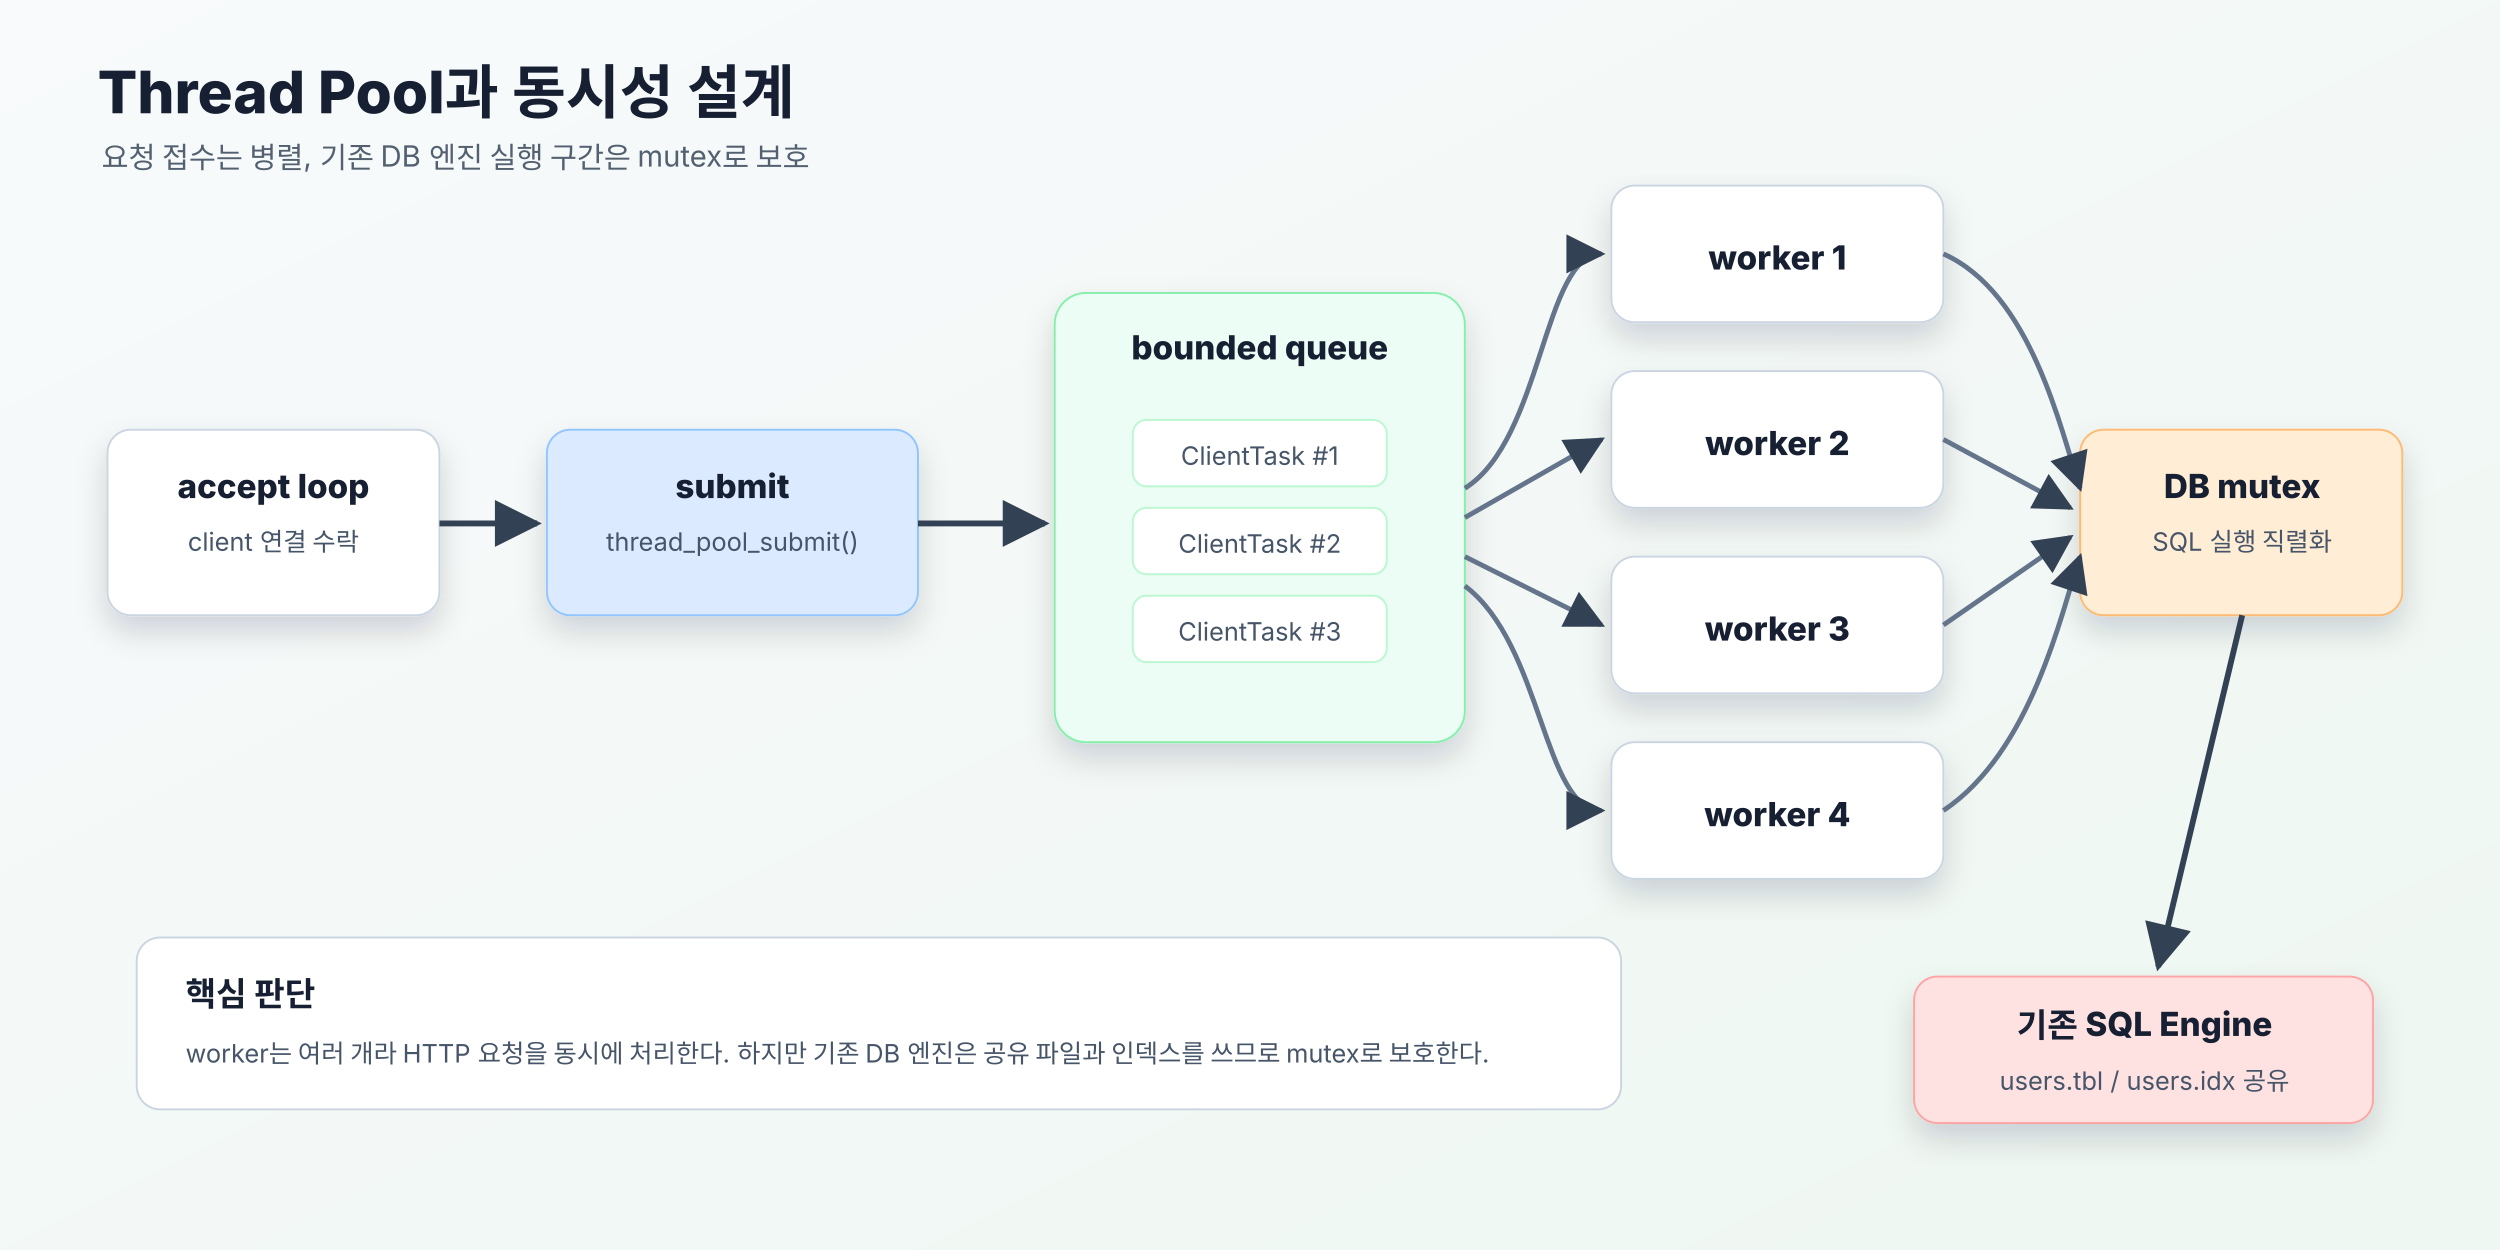
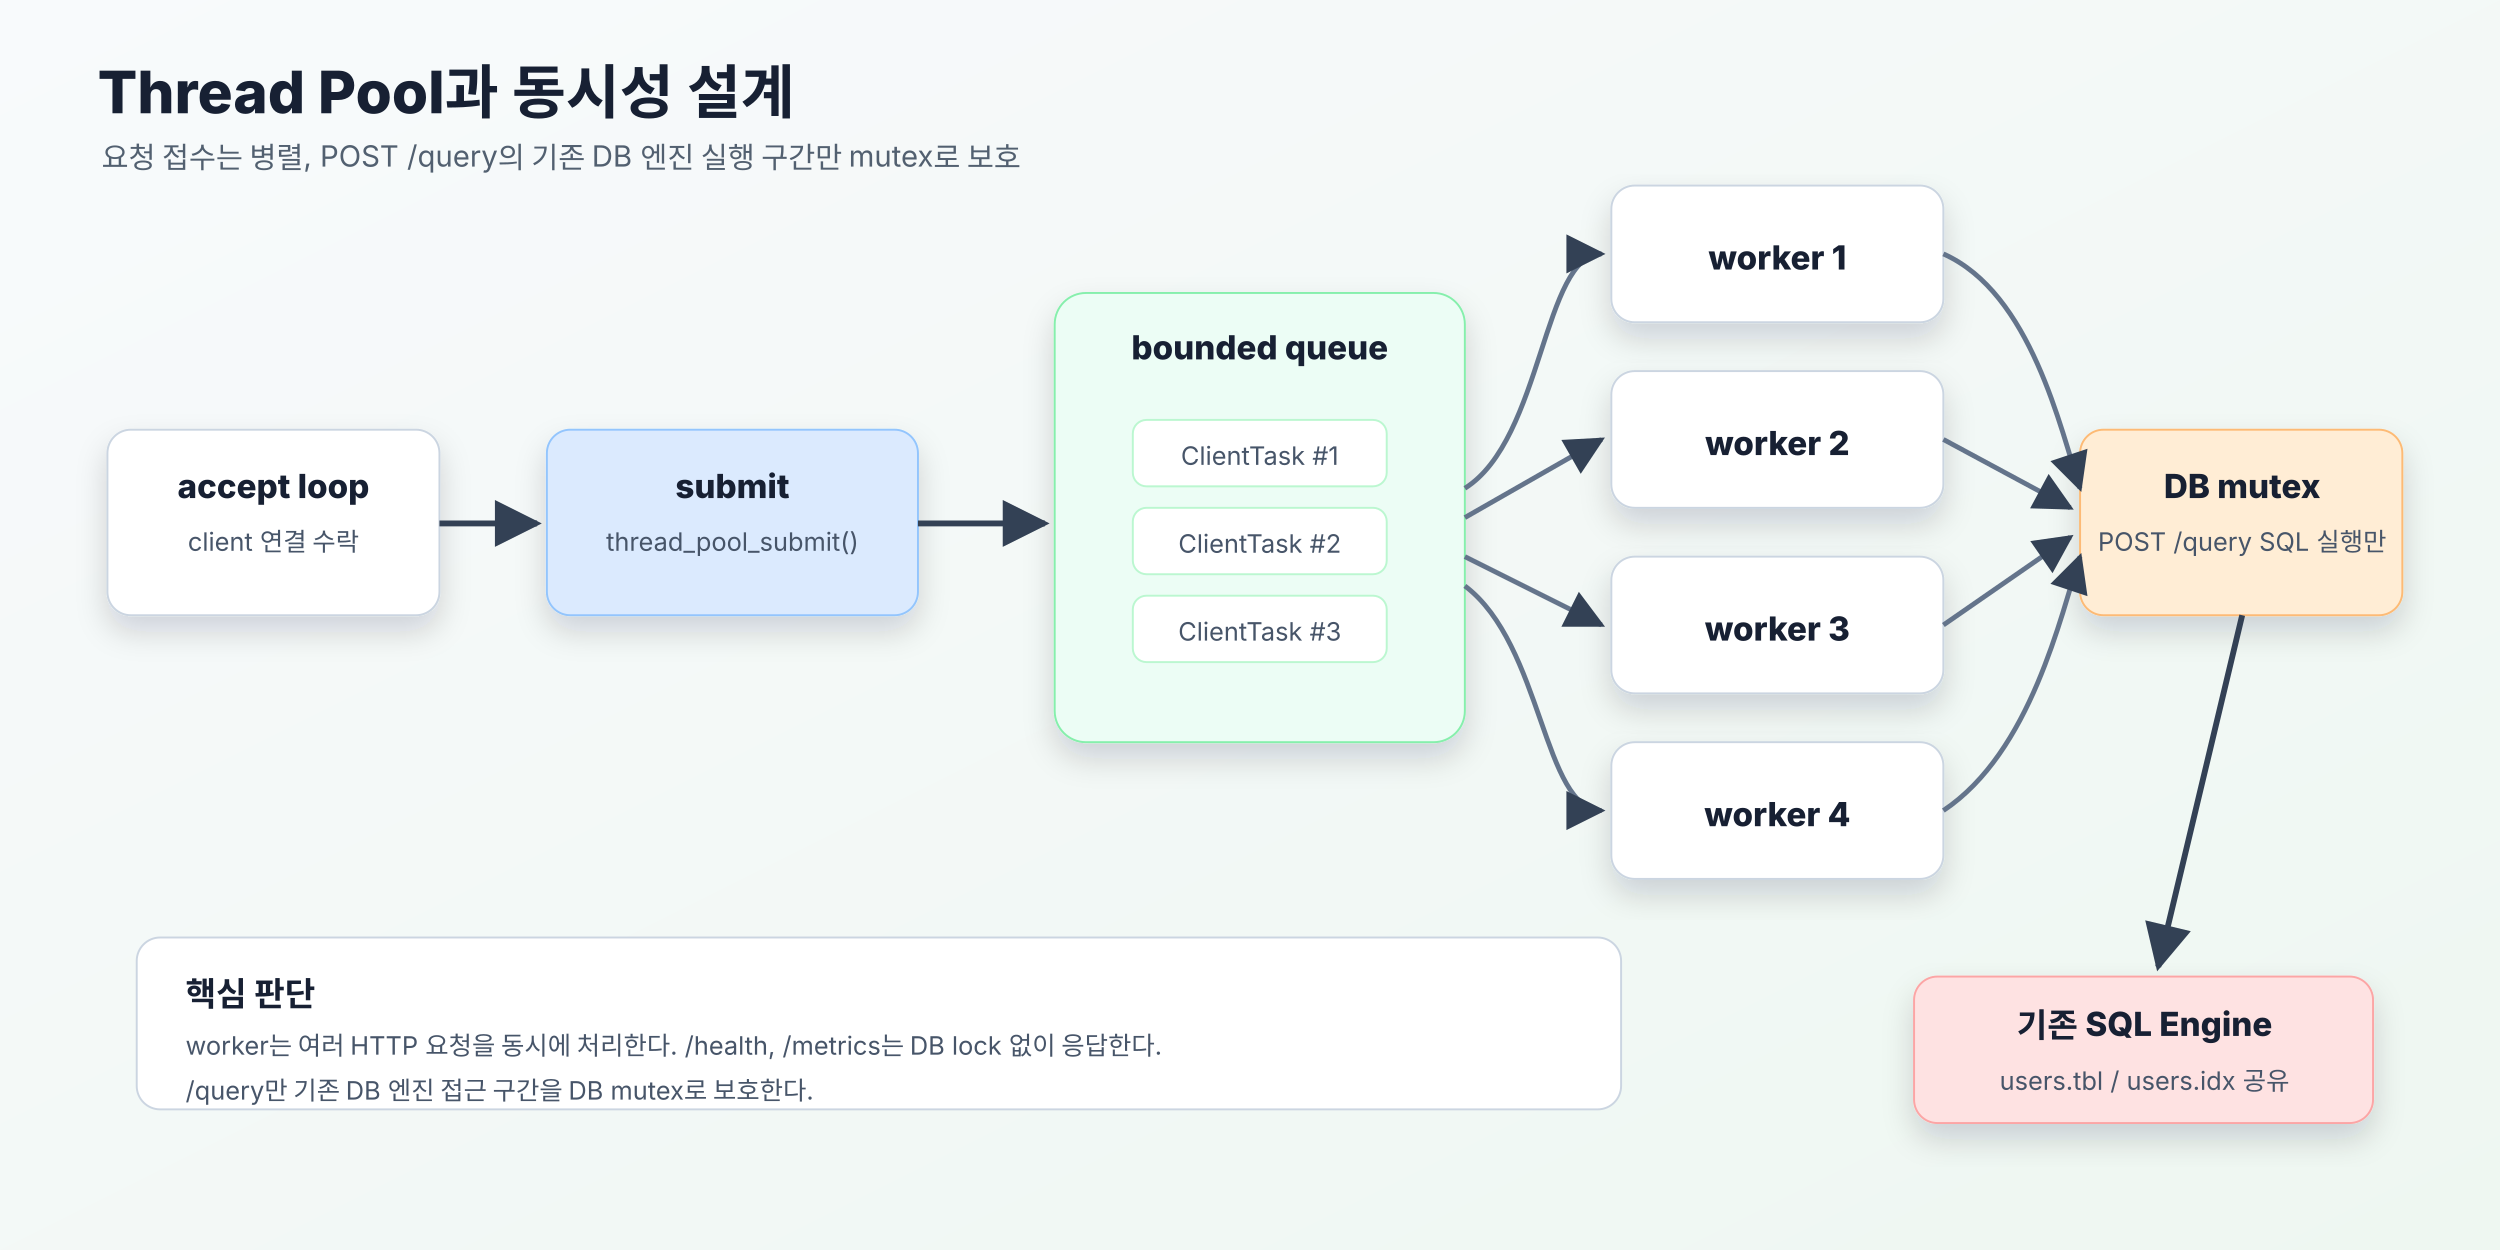
<svg xmlns="http://www.w3.org/2000/svg" width="1280" height="640" viewBox="0 0 1280 640" role="img" aria-label="Thread Pool과 동시성 설계">
  <defs>
    <linearGradient id="bg" x1="0" y1="0" x2="1" y2="1">
      <stop offset="0%" stop-color="#f8fafc" />
      <stop offset="100%" stop-color="#eef7f1" />
    </linearGradient>
    <filter id="shadow" x="-20%" y="-20%" width="140%" height="150%">
      <feDropShadow dx="0" dy="8" stdDeviation="8" flood-color="#111827" flood-opacity="0.16" />
    </filter>
    <marker id="arrow" viewBox="0 0 10 10" refX="9" refY="5" markerWidth="8" markerHeight="8" orient="auto">
      <path d="M 0 0 L 10 5 L 0 10 z" fill="#334155" />
    </marker>
    <style>
      text { font-family: "Malgun Gothic", "Apple SD Gothic Neo", Inter, sans-serif; fill:#172033; }
      .title { font-size: 30px; font-weight: 800; }
      .sub { font-size: 15px; fill:#526070; }
      .label { font-size: 17px; font-weight: 800; }
      .small { font-size: 13px; fill:#475569; }
      .arrow { stroke:#334155; stroke-width:3; fill:none; marker-end:url(#arrow); }
      .thin { stroke:#64748b; stroke-width:2.5; fill:none; marker-end:url(#arrow); }
    </style>
  </defs>
  <rect width="1280" height="640" fill="url(#bg)" />
  <text x="50" y="58" class="title">Thread Pool과 동시성 설계</text>
-   <text x="52" y="86" class="sub">요청 접수는 병렬, 기존 DB 엔진 실행 구간은 mutex로 보호</text>
+   <text x="52" y="86" class="sub">요청 접수는 병렬, POST /query의 기존 DB 엔진 실행 구간만 mutex로 보호</text>
  <rect x="55" y="220" width="170" height="95" rx="12" fill="#ffffff" stroke="#cbd5e1" filter="url(#shadow)" />
  <text x="140" y="255" text-anchor="middle" class="label">accept loop</text>
  <text x="140" y="282" text-anchor="middle" class="small">client 연결 수락</text>
  <rect x="280" y="220" width="190" height="95" rx="12" fill="#dbeafe" stroke="#93c5fd" filter="url(#shadow)" />
  <text x="375" y="255" text-anchor="middle" class="label">submit</text>
  <text x="375" y="282" text-anchor="middle" class="small">thread_pool_submit()</text>
  <rect x="540" y="150" width="210" height="230" rx="16" fill="#ecfdf5" stroke="#86efac" filter="url(#shadow)" />
  <text x="645" y="184" text-anchor="middle" class="label">bounded queue</text>
  <rect x="580" y="215" width="130" height="34" rx="7" fill="#ffffff" stroke="#bbf7d0" />
  <text x="645" y="238" text-anchor="middle" class="small">ClientTask #1</text>
  <rect x="580" y="260" width="130" height="34" rx="7" fill="#ffffff" stroke="#bbf7d0" />
  <text x="645" y="283" text-anchor="middle" class="small">ClientTask #2</text>
  <rect x="580" y="305" width="130" height="34" rx="7" fill="#ffffff" stroke="#bbf7d0" />
  <text x="645" y="328" text-anchor="middle" class="small">ClientTask #3</text>
  <rect x="825" y="95" width="170" height="70" rx="12" fill="#ffffff" stroke="#cbd5e1" filter="url(#shadow)" />
  <text x="910" y="138" text-anchor="middle" class="label">worker 1</text>
  <rect x="825" y="190" width="170" height="70" rx="12" fill="#ffffff" stroke="#cbd5e1" filter="url(#shadow)" />
  <text x="910" y="233" text-anchor="middle" class="label">worker 2</text>
  <rect x="825" y="285" width="170" height="70" rx="12" fill="#ffffff" stroke="#cbd5e1" filter="url(#shadow)" />
  <text x="910" y="328" text-anchor="middle" class="label">worker 3</text>
  <rect x="825" y="380" width="170" height="70" rx="12" fill="#ffffff" stroke="#cbd5e1" filter="url(#shadow)" />
  <text x="910" y="423" text-anchor="middle" class="label">worker 4</text>
  <rect x="1065" y="220" width="165" height="95" rx="12" fill="#ffedd5" stroke="#fdba74" filter="url(#shadow)" />
  <text x="1148" y="255" text-anchor="middle" class="label">DB mutex</text>
-   <text x="1148" y="282" text-anchor="middle" class="small">SQL 실행 직렬화</text>
+   <text x="1148" y="282" text-anchor="middle" class="small">POST /query SQL 실행만</text>
  <rect x="980" y="500" width="235" height="75" rx="12" fill="#fee2e2" stroke="#fca5a5" filter="url(#shadow)" />
  <text x="1098" y="531" text-anchor="middle" class="label">기존 SQL Engine</text>
  <text x="1098" y="558" text-anchor="middle" class="small">users.tbl / users.idx 공유</text>
  <path d="M 225 268 L 275 268" class="arrow" />
  <path d="M 470 268 L 535 268" class="arrow" />
  <path d="M 750 250 C 790 225 790 130 820 130" class="thin" />
  <path d="M 750 265 L 820 225" class="thin" />
  <path d="M 750 285 L 820 320" class="thin" />
  <path d="M 750 300 C 790 330 790 415 820 415" class="thin" />
  <path d="M 995 130 C 1040 150 1055 220 1065 250" class="thin" />
  <path d="M 995 225 L 1060 260" class="thin" />
  <path d="M 995 320 L 1060 275" class="thin" />
  <path d="M 995 415 C 1040 385 1055 315 1065 285" class="thin" />
  <path d="M 1148 315 L 1105 495" class="arrow" />
  <rect x="70" y="480" width="760" height="88" rx="12" fill="#ffffff" stroke="#cbd5e1" />
  <text x="95" y="515" class="label">핵심 판단</text>
-   <text x="95" y="544" class="small">worker는 여러 개라 HTTP 요청을 동시에 처리한다. 하지만 기존 DB 엔진은 공유 파일과 인덱스를 쓰므로 mutex로 보호한다.</text>
+   <text x="95" y="540" class="small">worker는 여러 HTTP 요청을 동시에 처리한다. /health, /metrics는 DB lock 없이 응답한다.</text>
+   <text x="95" y="563" class="small">/query만 기존 DB 엔진 접근 구간을 DB mutex로 보호한다.</text>
</svg>
